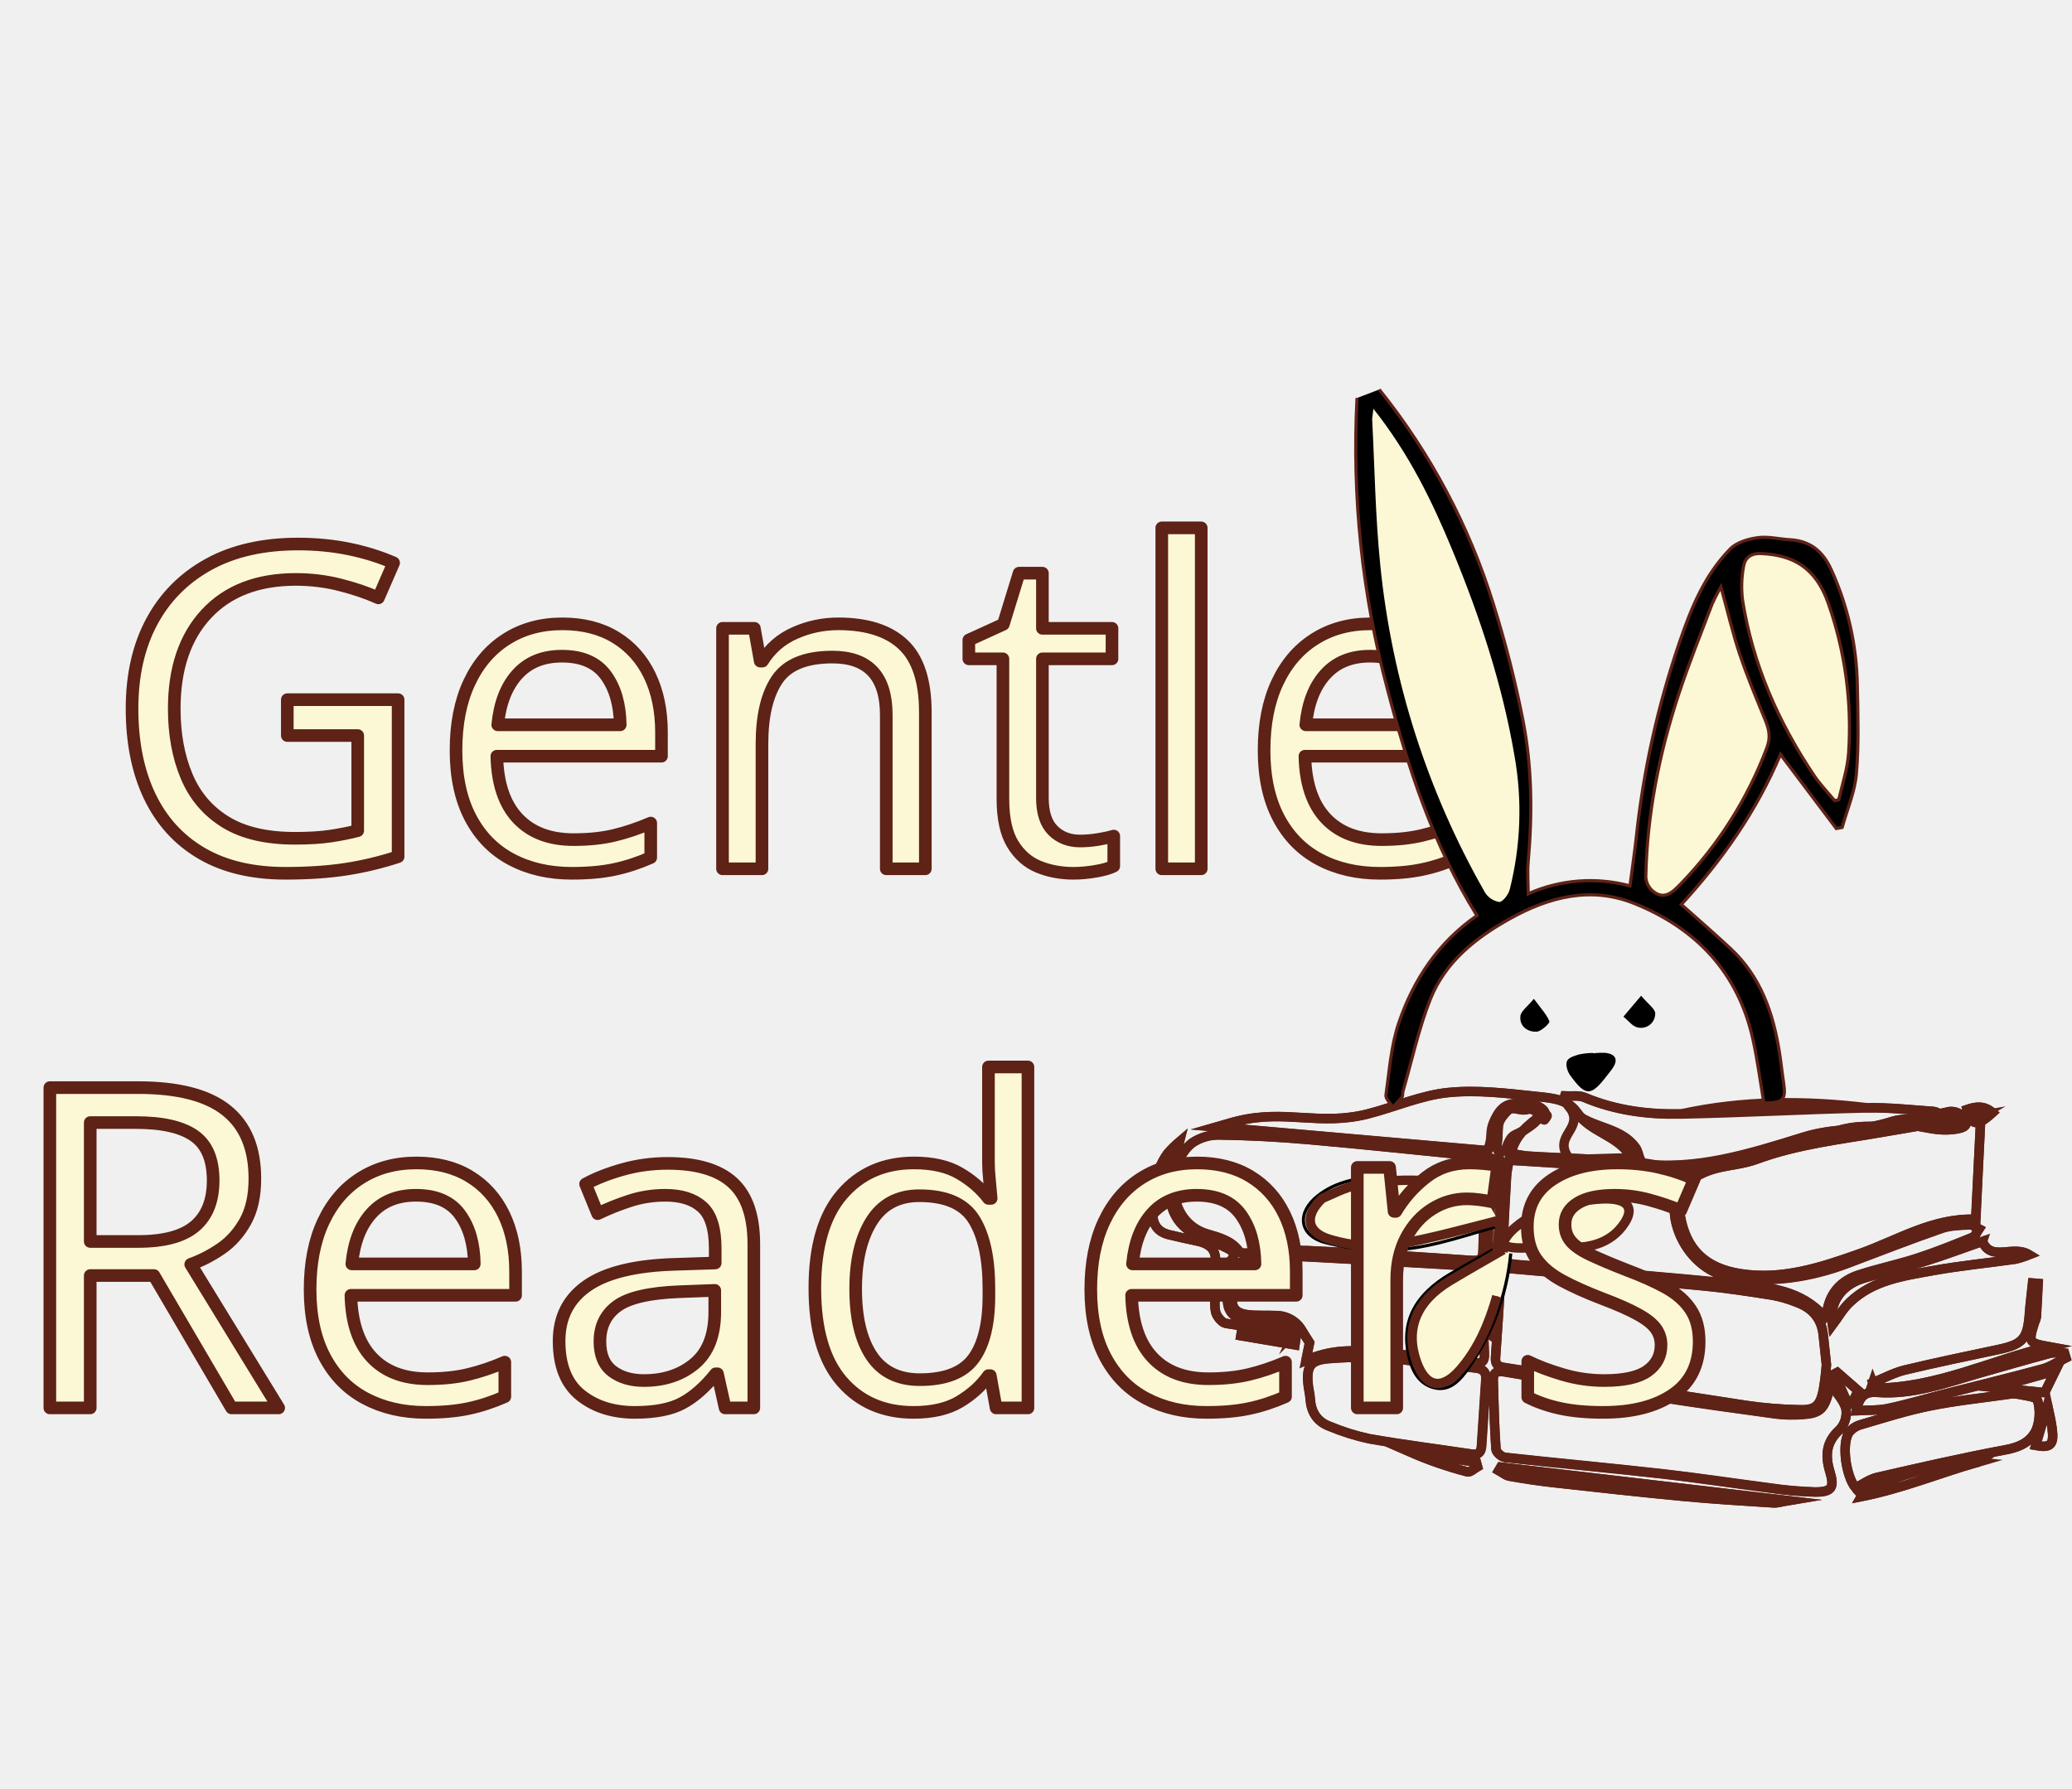
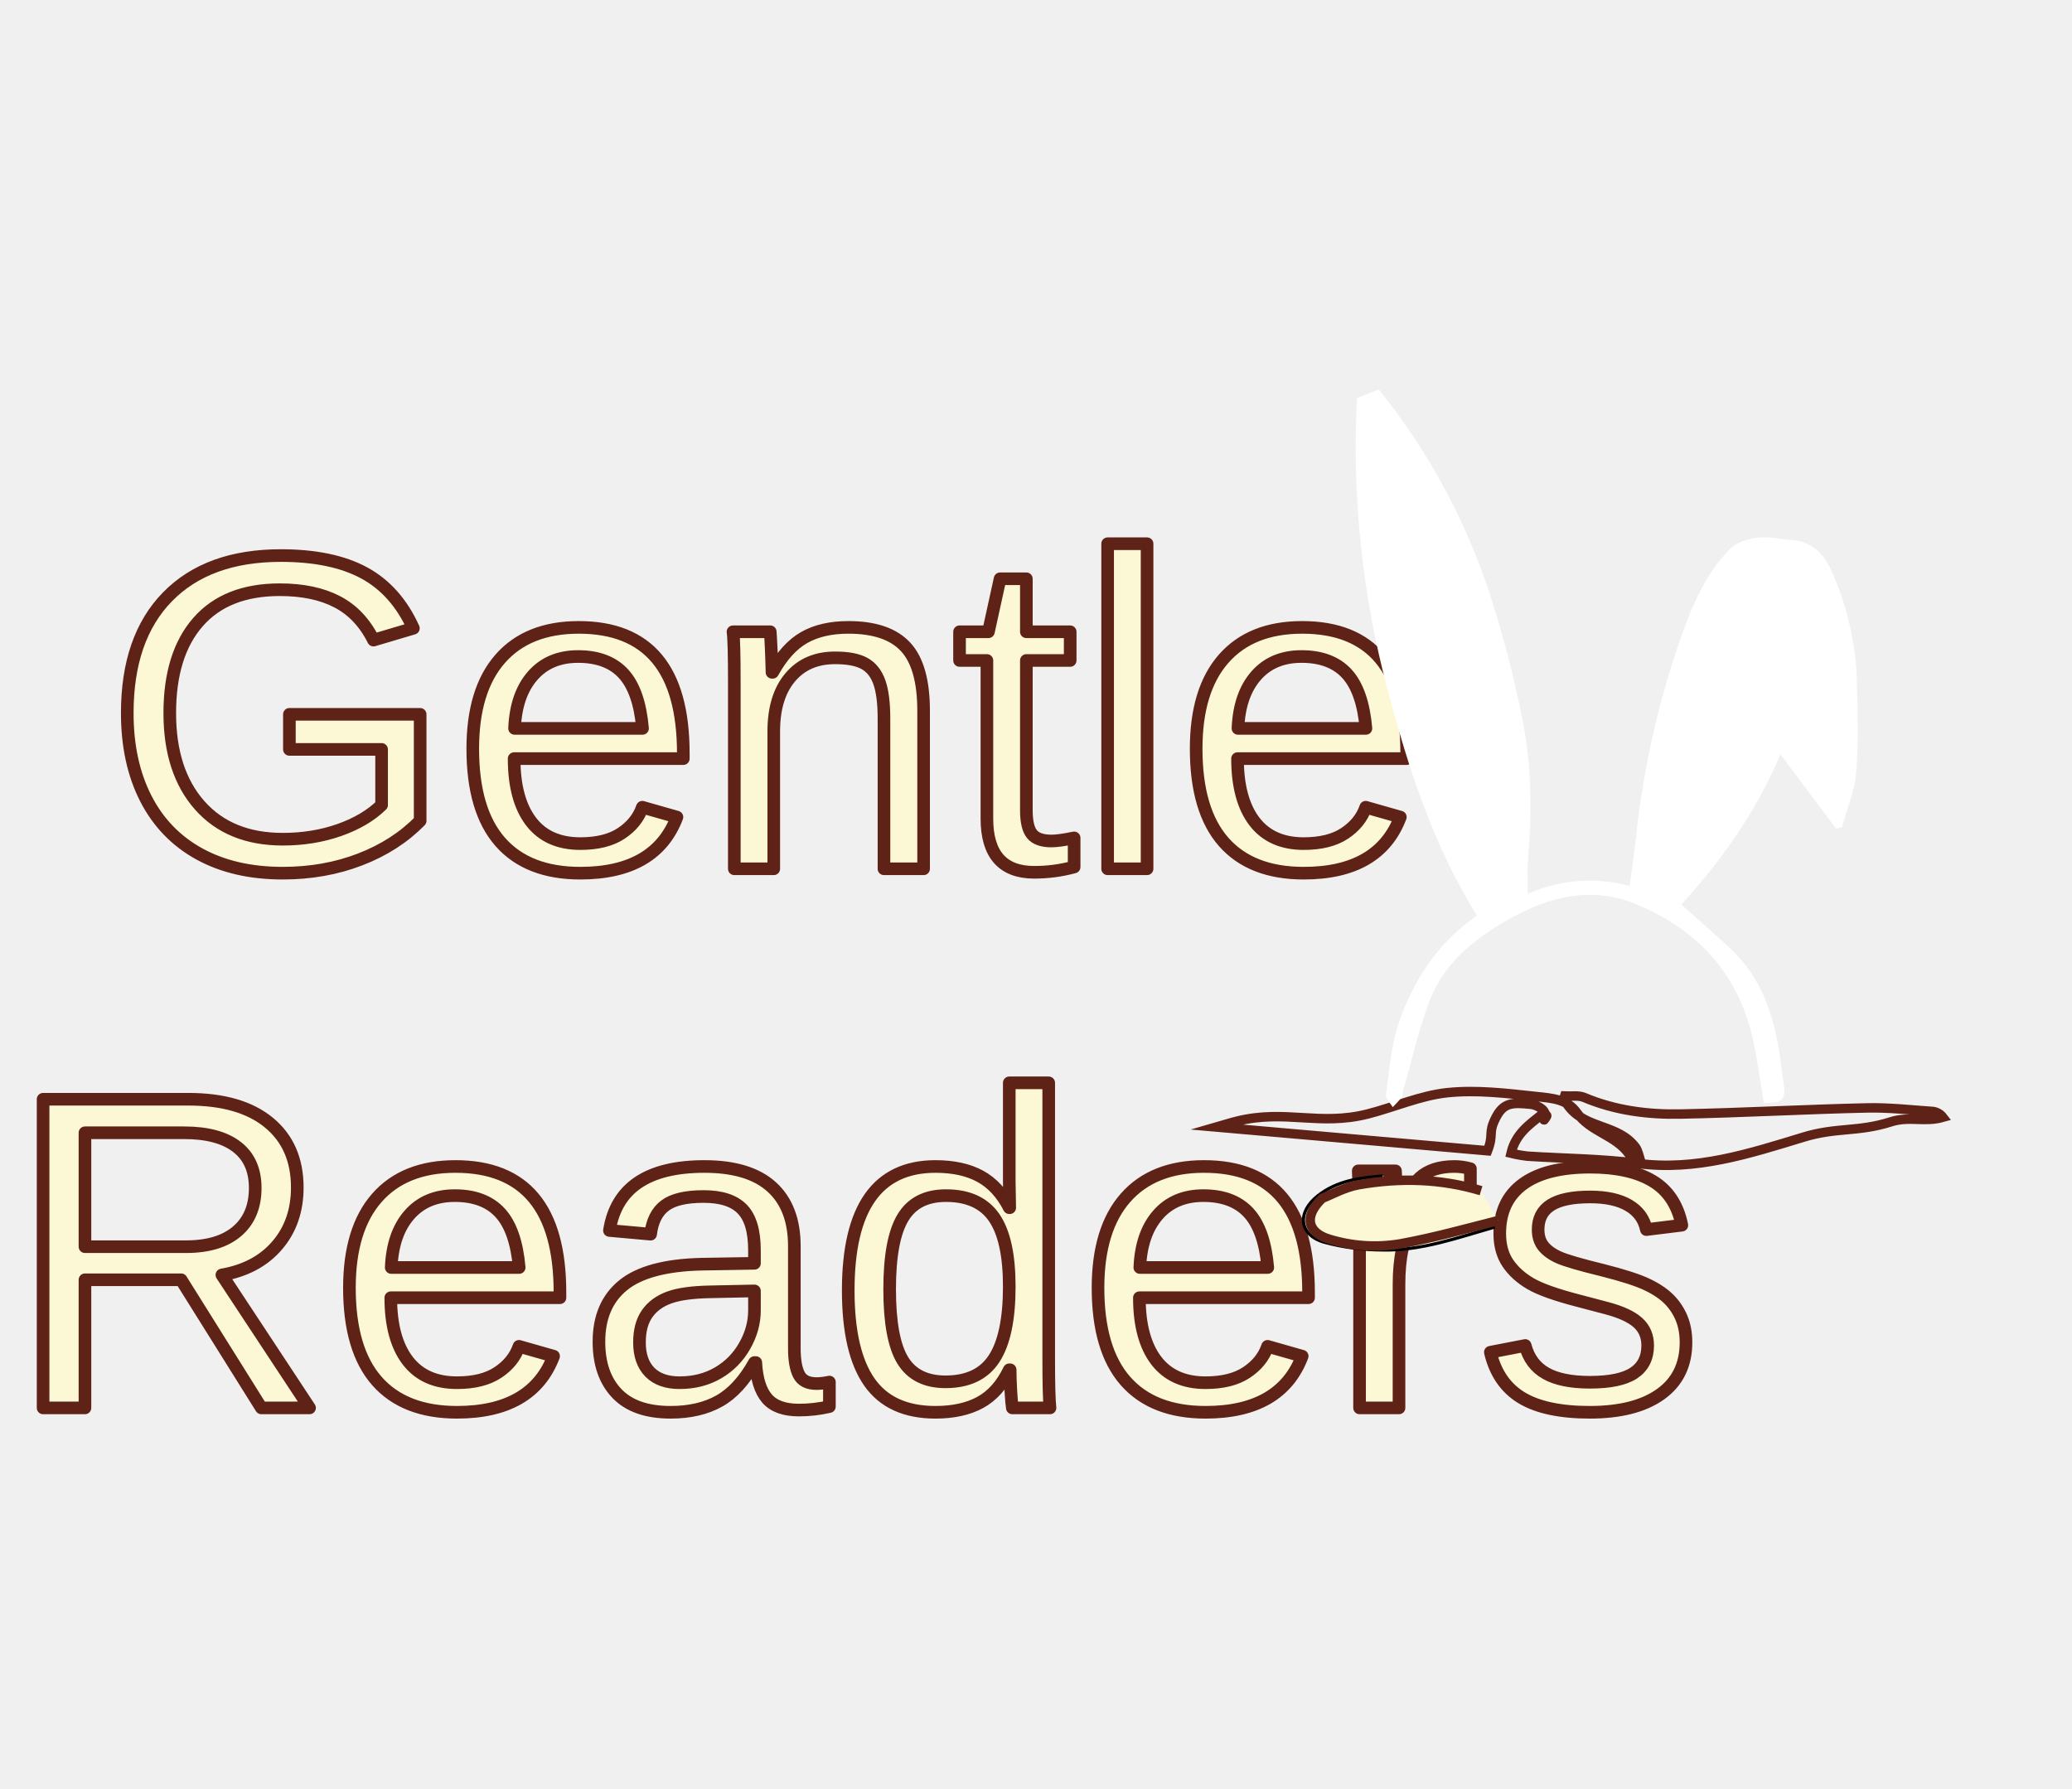
<svg xmlns="http://www.w3.org/2000/svg" id="Layer_1" data-name="Layer 1" viewBox="0 0 656.59 566.96">
  <defs>
-     <style>.cls-1{fill:none;}.cls-1,.cls-3,.cls-4,.cls-6,.cls-8{stroke:#5e2217;}.cls-1,.cls-2,.cls-3,.cls-6,.cls-8{stroke-miterlimit:10;}.cls-1,.cls-3{stroke-width:3px;}.cls-2,.cls-3,.cls-4,.cls-7,.cls-8{fill:#fcf8d5;}.cls-2{stroke:#000;}.cls-4{font-size:142.18px;stroke-linejoin:round;stroke-width:4px;font-family:DaltonWhite, Dalton White;}.cls-5{fill:#fff;}</style>
+     <style>
+       .cls-1{fill:none;}.cls-1,.cls-3,.cls-4,.cls-6,.cls-8{stroke:#5e2217;}.cls-1,.cls-2,.cls-3,.cls-6,.cls-8{stroke-miterlimit:10;}.cls-1,.cls-3{stroke-width:3px;}.cls-2,.cls-3,.cls-4,.cls-7,.cls-8{fill:#fcf8d5;}.cls-2{stroke:#000;}.cls-4{font-size:142.18px;stroke-linejoin:round;stroke-width:4px;font-family:'Dalton White', Arial, Helvetica, sans-serif;}.cls-5{fill:#fff;}
+     </style>
  </defs>
-   <path class="cls-1" d="M1026.62,485.66a42.59,42.59,0,0,0,5.17.93c11.68.77,23.44.79,35,2.31,18.42,2.43,35.4-3.13,52.51-8.34,10.51-3.21,17.26-1.52,27.74-4.87,5.77-1.84,10.6.24,16.43-1.42a4.84,4.84,0,0,0-3.09-1.84c-7-.48-14-1.29-21-1.13-19.66.45-39.3,1.54-59,1.94-10.44.21-20.76-1.12-30.59-5.26-1.81-.76-4.11-.32-6.18-.44l-.34,1.07c.52.71,1,1.42,1.55,2.12,5.55,7.36,15.8,5.67,21.27,13.09.77,1.06,1,2.57,1.42,3.86l-1.05.6a16.13,16.13,0,0,1-2.39-2.27c-4.37-6.18-12.26-7-16.61-13.21-3-4.28-7.79-4.58-13-5.13-9.27-1-18.74-2.16-27.92-1.21-8.58.88-16.86,4.6-25.35,6.76-15.3,3.88-26-1.5-41.33,2.26-2,.49-4,1.13-6.61,1.88l85.93,7.52c2.08-5.44.06-5.42,2.54-10.35s5.18-5,11.11-4.39c1.61.15,3.93,1.29,4.43,2.57.59,1.55,1.11.46.17,2-1.06,1.72.54-2.58-1.12-1.27C1032.39,476.59,1028.05,479.52,1026.62,485.66Zm99.94,67c-.32-3.14-.65-6.22-1-9.31-.51-5.37-3.59-8.66-8.34-10.42a40.09,40.09,0,0,0-7.74-2.27c-7.38-1.16-14.78-2.3-22.22-3-20.26-1.93-40.53-3.61-60.8-5.44-2.12-.2-3,.54-3.09,2.7q-.74,12.72-1.66,25.42c-.15,2.1.58,2.9,2.67,3.22,25.54,4,51,8.09,76.59,12a134,134,0,0,0,17.1,1.41c5,.12,6.46-1.26,7.49-6.15A82,82,0,0,0,1126.56,552.69Zm-107-65.5c-1.4-.24-2.4-.47-3.43-.57-17.91-1.79-35.82-3.7-53.75-5.28-9.32-.82-18.68-1.31-28-1.45a14.77,14.77,0,0,0-8.75,2.49c-8.32,6.4-8.7,24.78,4.61,28.86,3.73,1.14,7.74,2,10.31,5.65.32.45,1.41.48,2.13.46,6.53-.27,13.08-1.09,19.58-.8,17.29.76,34.57,1.93,51.85,3.11,2.83.19,3.65-.6,3.67-3.45,0-5.26.45-10.51.78-15.76C1018.79,496.08,1019.18,491.72,1019.53,487.19Zm156-13.5c-11,1.88-20.91,3.55-30.8,5.27-13.57,2.36-27.31,3.84-40.4,8.68-4,1.48-8.43,1.75-12.6,2.82-7.63,2-13,6.28-11.5,15,1.8,10.57,7.8,16.63,19,18.4,13.32,2.11,25.66-2,38-6.37,12-4.27,23.25-11.43,36.66-10.85C1174.41,495.51,1175,484.67,1175.51,473.69ZM1128,559c-.33,1-.57,1.72-.75,2.41-1.44,5.35-2.89,6.7-8.23,7a42.18,42.18,0,0,1-8.41-.16c-12.39-1.68-24.78-3.42-37.14-5.34q-24.45-3.79-48.85-8c-2.43-.41-3.72.14-3.65,2.7.19,7.27.38,14.55.87,21.8.06,1,1.78,2.5,2.85,2.62,16.52,1.82,33.07,3.32,49.58,5.18,11.39,1.28,22.73,3,34.1,4.48a121.11,121.11,0,0,0,14.58,1.31c5.42,0,6.23-1.4,4.68-6.56s-1.13-9.42,3.19-13.26a7.91,7.91,0,0,0,1.93-6.57C1132.1,564,1129.82,561.77,1128,559Zm-102-71.16c-.3,1.81-.75,3.53-.86,5.28-.42,6.93-.77,13.86-1.1,20.79-.32,6.6-.3,6.6,6.09,7.17l.35,0c22.73,2,45.49,3.77,68.2,6.07,9.79,1,19.9,1.9,27.28,10.3a5.87,5.87,0,0,0,.75-1.49c.88-6.12,4.57-9.92,10-11.73,6.1-2,12.42-3.3,18.52-5.28s11.84-4.32,17.67-6.68c.85-.35,1.29-1.74,1.92-2.64-1-.48-1.94-1.41-2.87-1.36-3,.16-6.17.19-9,1.17-9.93,3.48-19.75,7.32-29.6,11-12,4.53-24.15,6.3-36.89,4.48-15.53-2.22-24.59-24.34-12.62-33.5Zm-64.36,63.45c7.5-3.28,14.3-3.3,21.06-2.71,10.71.93,21.41,2.12,32.09,3.45,2.83.36,3.5-.42,3.37-3.13-.28-6.1-.35-12.21-.47-18.31,0-2.84,0-5.68,0-8.87-4.62-.31-8.8-.64-13-.88-17.18-1-34.35-2-51.53-2.82a50.91,50.91,0,0,0-10.1,1,3.27,3.27,0,0,0-2.2,1.77,85.76,85.76,0,0,0-2.38,9.34c-.8,4.14.56,6.17,4.68,6.69,3,.37,6.08.12,9.12.28a9.42,9.42,0,0,1,8.12,4.79c.77,1.3,1.6,2.56,2.38,3.79C962.47,547.21,962.16,548.75,961.63,551.32Zm21.85-1.22c-5.25.24-10,.29-14.8.73-5.52.51-6.84,2.3-6.36,7.87.15,1.66.61,3.3.71,5,.26,4.14,2.22,7.11,6,8.52a72.29,72.29,0,0,0,12.7,4c10.82,1.88,21.72,3.26,32.57,4.89,2,.31,2.84-.66,3-2.5.48-7,.91-14,1.39-21.07.18-2.59-1-3.53-3.48-3.78C1004.44,552.54,993.76,551.27,983.48,550.1Zm152.3,41.63c2.25-1.12,4.43-2.76,6.84-3.31,13.55-3.11,27.11-6.22,40.76-8.76,4.47-.83,8.07-2.56,9.74-6.49a15,15,0,0,0,.33-9.18c-.31-1.15-4-1.47-6.13-1.94a10.31,10.31,0,0,0-3.5.08c-8.21,1.16-16.48,2-24.6,3.67-7.3,1.47-14.45,3.75-21.62,5.86a7.25,7.25,0,0,0-4,2.64C1131.34,578.05,1132.73,588,1135.78,591.73Zm5.46-33.33.65,1.73c19.39.07,36.76-8.78,55.16-13.12-6.39-1.16-6.52-1.37-4.54-7.65a8.06,8.06,0,0,0,.58-1.69c.23-3.56.39-7.12.57-10.69l-1.73-.14c-.35,3.22-.8,6.43-1,9.65-.59,8-2.07,9.76-9.84,11.41-9.94,2.12-19.91,4.16-29.79,6.54C1147.81,555.28,1144.57,557.05,1141.24,558.4Zm-5.24,8.88c3.65-.23,7,0,10.17-.73,6.16-1.31,12.22-3.13,18.32-4.69,10.19-2.61,20.41-5.06,30.55-7.83,2.59-.7,4.94-2.34,7.4-3.55L1202,549a17.22,17.22,0,0,0-4.31,0c-7.55,2-15.07,4.19-22.59,6.34-10.66,3.06-21.21,7-32.52,6.11C1138.65,561.16,1137.05,562.77,1136,567.28Zm40-53.66c-6.47,2.25-12.36,4.48-18.36,6.33-6.47,2-13.11,3.42-19.57,5.44-7.15,2.25-10.78,8-9.65,14.77,1.83-2.45,3.34-5.14,5.46-7.18,7.39-7.13,17.1-8.41,26.49-10.11,8.61-1.55,17.35-2.39,26-3.62a32,32,0,0,0,4.42-1.4C1185.57,514.65,1178.83,520.22,1176,513.62Zm-152.64,71.54-.64,1.1c1.12.62,2.19,1.58,3.38,1.79,4.48.79,9,1.46,13.53,2,13.83,1.53,27.66,3.08,41.51,4.39,9.54.91,19.12,1.47,28.68,2.09,1.2.08,2.44-.36,4.61-.72ZM921.56,482a34.27,34.27,0,0,0-3.77,3.75c-4.12,5.67-4.74,12.3-4.72,19.08,0,3.64,1.77,5.84,5.17,6.67,3,.71,5.93,1.34,8.91,2,4.87,1,6.56,3.6,5.56,8.45-.32,1.56-.58,3.13-.88,4.73,2-2.38,3.76-4.77,5.83-6.82,1.86-1.85,1-3-.64-3.9a44.56,44.56,0,0,0-6.12-2.59c-9.11-3.29-13-8.41-12.48-18.24C918.63,490.86,920.37,486.73,921.56,482Zm208.4-3.38.27,1.14,16.36-2.84c8.4-1.46,13.19,2.54,21.58,1,2.89-.52,3.46-1.84,1.51-4a5.19,5.19,0,0,0-4.13-1.46,131.08,131.08,0,0,0-12.89,3.33C1143.86,478.44,1138.73,475.83,1130,478.58Zm-108,5.21c.18.28.6,1.47,1.08,1.49a2.56,2.56,0,0,0,2-1.27c2.07-5.26,2.36-3.31,6.77-6.39a18.6,18.6,0,0,0,4.2-3.75c.77-1,.49.51,0-.12-.86-1.13-2.92-2.42-4-2.07-2.78.93-4.75-1.41-6.74.65C1021.15,476.72,1023.23,477.18,1022,483.79Zm-64,58.65.46-1c-1.59-.78-3.12-2-4.79-2.24-3.33-.47-6.75-.29-10.11-.57-5.23-.43-7.48-3.43-6.59-8.72.43-2.54,1.06-5,1.65-7.83-4,2-6.64,8.17-5.62,13.72.26,1.46,2,3.54,3.26,3.76C943.48,540.8,950.76,541.53,958,542.44Zm216.53,41.12c-8.87-.91-34.47,6.31-37,10.94C1150.7,591.91,1162.44,587,1174.55,583.56ZM1019.47,511.1a45.82,45.82,0,0,0,.06,5.75,12.45,12.45,0,0,0,1.35,3.08c.5-1,1.37-2,1.44-3.09.55-8.68,1-17.36,1.35-26.05a14.19,14.19,0,0,0-.72-3.38c-.69,1-1.88,2-2,3.07C1020.32,497.59,1019.91,504.72,1019.47,511.1Zm160.77,48.84,15.47,1.61,3.39-6.92ZM1016,585l-.38-1.39-20.93-3.22a120.21,120.21,0,0,0,18.09,6.25C1013.68,586.89,1015,585.6,1016,585Zm3.44-42.09,1.12.05c.5-6.45,1-12.88,1.42-19.33,0-.5-.88-1.07-1.36-1.6-.39.46-1.13.92-1.13,1.39C1019.44,529.94,1019.47,536.43,1019.47,542.93Zm177.16,22.62-3.74,12.75c4.68.86,5.9-.17,5.21-5.38C1197.75,570.26,1197.06,567.65,1196.63,565.55ZM958.13,546.4l.29-1.9-17.12-2.69L941,543.5Zm178.5,14.52-6.64-5.79-.88.47q2.16,4.85,4.33,9.71l1.12-.22C1135.26,563.68,1136,562.28,1136.63,560.92Zm42.57-88.12c-2.71-2.34-5.31-1.94-8.08-1C1172.47,477,1174.29,477.3,1179.2,472.8Z" transform="translate(-547.79 -120.14)" />
-   <path class="cls-1" d="M1026.62,485.66c1.43-6.14,5.77-9.07,9.81-12.26,1.66-1.31.06,3,1.12,1.27.94-1.5.42-.41-.17-2-.5-1.28-2.82-2.42-4.43-2.57-5.93-.57-8.69-.42-11.11,4.39s-.46,4.91-2.54,10.35l-85.93-7.52c2.63-.75,4.6-1.39,6.61-1.88,15.33-3.76,26,1.62,41.33-2.26,8.49-2.16,16.77-5.88,25.35-6.76,9.18-.95,18.65.24,27.92,1.21,5.21.55,10,.85,13,5.13,4.35,6.19,12.24,7,16.61,13.21a16.13,16.13,0,0,0,2.39,2.27l1.05-.6c-.46-1.29-21.9.63-22.68-.42-5.46-7.42,5.54-9.17,0-16.53-.53-.7-1-1.41-1.55-2.12l.34-1.07c2.07.12,4.37-.32,6.18.44,9.83,4.14,20.15,5.47,30.59,5.26,19.62-4.3,39.27-4.32,59-1.94,7-.16,14,.65,21,1.13a4.84,4.84,0,0,1,3.09,1.84c-5.83,1.66-10.66-.42-16.43,1.42-10.48,3.35-17.23,1.66-27.74,4.87-17.21,5.5-34.19,11.06-52.51,8.34-11.58-1.52-23.34-1.54-35-2.31A42.59,42.59,0,0,1,1026.62,485.66Z" transform="translate(-547.79 -120.14)" />
-   <path class="cls-1" d="M1126.56,552.69a82,82,0,0,1-1,8.15c-1,4.89-2.49,6.27-7.49,6.15a134,134,0,0,1-17.1-1.41c-25.55-3.9-51-8-76.59-12-2.09-.32-2.82-1.12-2.67-3.22q.91-12.71,1.66-25.42c.13-2.16,1-2.9,3.09-2.7,20.27,1.83,40.54,3.51,60.8,5.44,7.44.7,14.84,1.84,22.22,3a40.09,40.09,0,0,1,7.74,2.27c4.75,1.76,7.83,5,8.34,10.42C1125.91,546.47,1126.24,549.55,1126.56,552.69Z" transform="translate(-547.79 -120.14)" />
-   <path class="cls-1" d="M1019.53,487.19c-.35,4.53-.74,8.89-1,13.26-.33,5.25-.74,10.5-.78,15.76,0,2.85-.84,3.64-3.67,3.45-17.28-1.18-34.56-2.35-51.85-3.11-6.5-.29-13.05.53-19.58.8-.72,0-1.81,0-2.13-.46-2.57-3.6-6.58-4.51-10.31-5.65-13.31-4.08-12.93-22.46-4.61-28.86a14.77,14.77,0,0,1,8.75-2.49c9.34.14,18.7.63,28,1.45,17.93,1.58,35.84,3.49,53.75,5.28C1017.13,486.72,1018.13,487,1019.53,487.19Z" transform="translate(-547.79 -120.14)" />
-   <path class="cls-1" d="M1175.51,473.69c-.55,11-1.1,21.82-1.67,32.93-13.41-.58-24.62,6.58-36.66,10.85-12.3,4.38-24.64,8.48-38,6.37-11.21-1.77-17.21-7.83-19-18.4-1.47-8.7,3.87-13,11.5-15,4.17-1.07,8.59-1.34,12.6-2.82,13.09-4.84,26.83-6.32,40.4-8.68C1154.6,477.24,1164.5,475.57,1175.51,473.69Z" transform="translate(-547.79 -120.14)" />
-   <path class="cls-1" d="M1128,559c1.79,2.74,4.07,5,4.75,7.69a7.91,7.91,0,0,1-1.93,6.57c-4.32,3.84-4.73,8.18-3.19,13.26s.74,6.6-4.68,6.56a121.11,121.11,0,0,1-14.58-1.31c-11.37-1.44-22.71-3.2-34.1-4.48-16.51-1.86-33.06-3.36-49.58-5.18-1.07-.12-2.79-1.65-2.85-2.62-.49-7.25-.68-14.53-.87-21.8-.07-2.56,1.22-3.11,3.65-2.7q24.4,4.11,48.85,8c12.36,1.92,24.75,3.66,37.14,5.34a42.18,42.18,0,0,0,8.41.16c5.34-.33,6.79-1.68,8.23-7C1127.46,560.75,1127.7,560.07,1128,559Z" transform="translate(-547.79 -120.14)" />
-   <path class="cls-1" d="M1026,487.87l57.9,3.65c-12,9.16-2.91,31.28,12.62,33.5,12.74,1.82,24.94.05,36.89-4.48,9.85-3.73,19.67-7.57,29.6-11,2.81-1,6-1,9-1.17.93-.05,1.91.88,2.87,1.36-.63.9-1.07,2.29-1.92,2.64-5.83,2.36-11.69,4.73-17.67,6.68s-12.42,3.27-18.52,5.28c-5.47,1.81-9.16,5.61-10,11.73a5.87,5.87,0,0,1-.75,1.49c-7.38-8.4-17.49-9.3-27.28-10.3-22.71-2.3-45.47-4.08-68.2-6.07l-.35,0c-6.39-.57-6.41-.57-6.09-7.17.33-6.93.68-13.86,1.1-20.79C1025.24,491.4,1025.69,489.68,1026,487.87Z" transform="translate(-547.79 -120.14)" />
-   <path class="cls-1" d="M961.63,551.32c.53-2.57.84-4.11,1.14-5.58-.78-1.23-1.61-2.49-2.38-3.79a9.42,9.42,0,0,0-8.12-4.79c-3-.16-6.12.09-9.12-.28-4.12-.52-5.48-2.55-4.68-6.69a85.76,85.76,0,0,1,2.38-9.34,3.27,3.27,0,0,1,2.2-1.77,50.91,50.91,0,0,1,10.1-1c17.18.81,34.35,1.84,51.53,2.82,4.19.24,8.37.57,13,.88,0,3.19,0,6,0,8.87.12,6.1.19,12.21.47,18.31.13,2.71-.54,3.49-3.37,3.13-10.68-1.33-21.38-2.52-32.09-3.45C975.93,548,969.13,548,961.63,551.32Z" transform="translate(-547.79 -120.14)" />
-   <path class="cls-1" d="M983.48,550.1c10.28,1.17,21,2.44,31.65,3.57,2.44.25,3.66,1.19,3.48,3.78-.48,7-.91,14-1.39,21.07-.13,1.84-.94,2.81-3,2.5-10.85-1.63-21.75-3-32.57-4.89a72.29,72.29,0,0,1-12.7-4c-3.73-1.41-5.69-4.38-6-8.52-.1-1.66-.56-3.3-.71-5-.48-5.57.84-7.36,6.36-7.87C973.44,550.39,978.23,550.34,983.48,550.1Z" transform="translate(-547.79 -120.14)" />
-   <path class="cls-1" d="M1135.78,591.73c-3-3.74-4.44-13.68-2.16-17.43a7.25,7.25,0,0,1,4-2.64c7.17-2.11,14.32-4.39,21.62-5.86,8.12-1.65,16.39-2.51,24.6-3.67a10.31,10.31,0,0,1,3.5-.08c2.17.47,5.82.79,6.13,1.94a15,15,0,0,1-.33,9.18c-1.67,3.93-5.27,5.66-9.74,6.49-13.65,2.54-27.21,5.65-40.76,8.76C1140.21,589,1138,590.61,1135.78,591.73Z" transform="translate(-547.79 -120.14)" />
-   <path class="cls-1" d="M1141.24,558.4c3.33-1.35,6.57-3.12,10-4,9.88-2.38,19.85-4.42,29.79-6.54,7.77-1.65,9.25-3.36,9.84-11.41.24-3.22.69-6.43,1-9.65l1.73.14c-.18,3.57-.34,7.13-.57,10.69a8.06,8.06,0,0,1-.58,1.69c-2,6.28-1.85,6.49,4.54,7.65-18.4,4.34-35.77,13.19-55.16,13.12Z" transform="translate(-547.79 -120.14)" />
-   <path class="cls-1" d="M1136,567.28c1-4.51,2.65-6.12,6.58-5.82,11.31.87,21.86-3.05,32.52-6.11,7.52-2.15,15-4.32,22.59-6.34a17.22,17.22,0,0,1,4.31,0l.44,1.52c-2.46,1.21-4.81,2.85-7.4,3.55-10.14,2.77-20.36,5.22-30.55,7.83-6.1,1.56-12.16,3.38-18.32,4.69C1143,567.23,1139.65,567.05,1136,567.28Z" transform="translate(-547.79 -120.14)" />
-   <path class="cls-1" d="M1176,513.62c2.84,6.6,9.58,1,14.81,4.23a32,32,0,0,1-4.42,1.4c-8.67,1.23-17.41,2.07-26,3.62-9.39,1.7-19.1,3-26.49,10.11-2.12,2-3.63,4.73-5.46,7.18-1.13-6.74,2.5-12.52,9.65-14.77,6.46-2,13.1-3.46,19.57-5.44C1163.63,518.1,1169.52,515.87,1176,513.62Z" transform="translate(-547.79 -120.14)" />
-   <path class="cls-1" d="M1023.35,585.16l91.07,10.61c-2.17.36-3.41.8-4.61.72-9.56-.62-19.14-1.18-28.68-2.09-13.85-1.31-27.68-2.86-41.51-4.39-4.53-.5-9-1.17-13.53-2-1.19-.21-2.26-1.17-3.38-1.79Z" transform="translate(-547.79 -120.14)" />
-   <path class="cls-1" d="M921.56,482c-1.19,4.77-2.93,8.9-3.14,13.1-.48,9.83,3.37,14.95,12.48,18.24a44.56,44.56,0,0,1,6.12,2.59c1.61.87,2.5,2.05.64,3.9-2.07,2.05-3.82,4.44-5.83,6.82.3-1.6.56-3.17.88-4.73,1-4.85-.69-7.42-5.56-8.45-3-.63-5.95-1.26-8.91-2-3.4-.83-5.17-3-5.17-6.67,0-6.78.6-13.41,4.72-19.08A34.27,34.27,0,0,1,921.56,482Z" transform="translate(-547.79 -120.14)" />
-   <path class="cls-1" d="M1130,478.58c8.77-2.75,13.9-.14,22.7-2.81a131.08,131.08,0,0,1,12.89-3.33,5.19,5.19,0,0,1,4.13,1.46c2,2.16,1.38,3.48-1.51,4-8.39,1.52-13.18-2.48-21.58-1l-16.36,2.84Z" transform="translate(-547.79 -120.14)" />
-   <path class="cls-1" d="M1022,483.79c1.24-6.61-.84-7.07,3.39-11.46,2-2.06,4,.28,6.74-.65,1.06-.35,3.12.94,4,2.07.47.63.75-.86,0,.12a18.6,18.6,0,0,1-4.2,3.75c-4.41,3.08-4.7,1.13-6.77,6.39a2.56,2.56,0,0,1-2,1.27C1022.59,485.26,1022.17,484.07,1022,483.79Z" transform="translate(-547.79 -120.14)" />
-   <path class="cls-1" d="M958,542.44c-7.26-.91-14.54-1.64-21.74-2.87-1.3-.22-3-2.3-3.26-3.76-1-5.55,1.59-11.7,5.62-13.72-.59,2.78-1.22,5.29-1.65,7.83-.89,5.29,1.36,8.29,6.59,8.72,3.36.28,6.78.1,10.11.57,1.67.23,3.2,1.46,4.79,2.24Z" transform="translate(-547.79 -120.14)" />
-   <path class="cls-1" d="M1174.55,583.56c-12.11,3.48-23.85,8.35-37,10.94C1140.08,589.87,1165.68,582.65,1174.55,583.56Z" transform="translate(-547.79 -120.14)" />
-   <path class="cls-1" d="M1019.47,511.1c.44-6.38.85-13.51,1.5-20.62.1-1.08,1.29-2.05,2-3.07a14.19,14.19,0,0,1,.72,3.38c-.37,8.69-.8,17.37-1.35,26.05-.07,1.06-.94,2.06-1.44,3.09a12.45,12.45,0,0,1-1.35-3.08A45.82,45.82,0,0,1,1019.47,511.1Z" transform="translate(-547.79 -120.14)" />
-   <path class="cls-1" d="M1180.24,559.94l18.86-5.31-3.39,6.92Z" transform="translate(-547.79 -120.14)" />
-   <path class="cls-1" d="M1016,585c-1.08.58-2.35,1.87-3.22,1.64a120.21,120.21,0,0,1-18.09-6.25l20.93,3.22Z" transform="translate(-547.79 -120.14)" />
-   <path class="cls-1" d="M1019.47,542.93c0-6.5,0-13,0-19.49,0-.47.74-.93,1.13-1.39.48.53,1.39,1.1,1.36,1.6-.39,6.45-.92,12.88-1.42,19.33Z" transform="translate(-547.79 -120.14)" />
-   <path class="cls-1" d="M1196.63,565.55c.43,2.1,1.12,4.71,1.47,7.37.69,5.21-.53,6.24-5.21,5.38Z" transform="translate(-547.79 -120.14)" />
-   <path class="cls-1" d="M958.13,546.4,941,543.5l.26-1.69,17.12,2.69Z" transform="translate(-547.79 -120.14)" />
-   <path class="cls-1" d="M1136.63,560.92c-.67,1.36-1.37,2.76-2.07,4.17l-1.12.22q-2.16-4.86-4.33-9.71l.88-.47Z" transform="translate(-547.79 -120.14)" />
-   <path class="cls-1" d="M1179.2,472.8c-4.91,4.5-6.73,4.19-8.08-1C1173.89,470.86,1176.49,470.46,1179.2,472.8Z" transform="translate(-547.79 -120.14)" />
+   <path class="cls-1" d="M1026.62,485.66a42.59,42.59,0,0,0,5.17.93c11.68.77,23.44.79,35,2.31,18.42,2.43,35.4-3.13,52.51-8.34,10.51-3.21,17.26-1.52,27.74-4.87,5.77-1.84,10.6.24,16.43-1.42a4.84,4.84,0,0,0-3.09-1.84c-7-.48-14-1.29-21-1.13-19.66.45-39.3,1.54-59,1.94-10.44.21-20.76-1.12-30.59-5.26-1.81-.76-4.11-.32-6.18-.44l-.34,1.07c.52.71,1,1.42,1.55,2.12,5.55,7.36,15.8,5.67,21.27,13.09.77,1.06,1,2.57,1.42,3.86l-1.05.6a16.13,16.13,0,0,1-2.39-2.27c-4.37-6.18-12.26-7-16.61-13.21-3-4.28-7.79-4.58-13-5.13-9.27-1-18.74-2.16-27.92-1.21-8.58.88-16.86,4.6-25.35,6.76-15.3,3.88-26-1.5-41.33,2.26-2,.49-4,1.13-6.61,1.88l85.93,7.52c2.08-5.44.06-5.42,2.54-10.35s5.18-5,11.11-4.39c1.61.15,3.93,1.29,4.43,2.57.59,1.55,1.11.46.17,2-1.06,1.72.54-2.58-1.12-1.27C1032.39,476.59,1028.05,479.52,1026.62,485.66Z" transform="translate(-547.79 -120.14)" />
+   <text class="cls-4" x="33.17" y="275.37" font-family="'Dalton White', Arial, Helvetica, sans-serif" font-size="142.18px" fill="#fcf8d5" stroke="#5e2217" stroke-width="4px" text-anchor="start" dominant-baseline="alphabetic">Gentle</text>
+   <text class="cls-4" x="2" y="446.24" font-family="'Dalton White', Arial, Helvetica, sans-serif" font-size="142.18px" fill="#fcf8d5" stroke="#5e2217" stroke-width="4px" text-anchor="start" dominant-baseline="alphabetic">Readers</text>
+   <path class="cls-5" d="M977.82,246.28a297,297,0,0,0,9.67,92.41c6.54,24.84,14.45,49.29,28.31,71.65-12.13,8.39-20,20.2-24.73,33.9-2.5,7.29-3,15.28-4.11,23-.16,1.14,1.41,2.54,2.18,3.81,1-1.06,2-2.06,2.91-3.2.32-.42.13-1.19.29-1.76,2.83-9.79,5-19.86,8.7-29.29,4.69-11.8,14.44-19.47,25.24-25.51,12.4-6.93,25.69-10.31,39.43-4.78,19.63,7.91,32.89,21.94,37.55,43.07,1.48,6.67,2.34,13.48,3.47,20.17,6.15,0,7.06-1,6.23-6.5-.48-3.12-.8-6.27-1.29-9.39-2-12.6-6-24.26-15.65-33.19-5.22-4.81-10.57-9.48-15.46-13.85,12.61-13.76,23.62-29.12,31.42-47.58l17.61,23.5,1.85-.34c1.58-5.68,4-11.29,4.52-17.06.79-9.37.49-18.86.28-28.29a91.7,91.7,0,0,0-8.23-36.28c-2.59-5.71-6.58-9.19-13-9.55-3.45-.19-7-1.12-10.31-.66-3.07.42-6.72,1.51-8.76,3.61-8,8.25-12.28,18.69-16,29.46a282.38,282.38,0,0,0-13.73,61.9c-.53,5-1.28,10-2,15.4a48.41,48.41,0,0,0-32.26,2.5c0-3.55-.24-6.86,0-10.12,1.31-15,1.24-30.1-1.67-44.89a345.47,345.47,0,0,0-9.33-36.67,205.92,205.92,0,0,0-36.21-68.16" transform="translate(-547.79 -120.14)" />
  <path class="cls-2" d="M1021.49,509.06c-11.68,3.31-23.25,7.55-35.51,7.26a71.22,71.22,0,0,1-18.68-2.48c-7.94-2.37-8.56-9.45-1.88-14.71,6.05-4.77,13.26-5.7,20.48-6.25" transform="translate(-547.79 -120.14)" />
-   <path class="cls-2" d="M1026.53,517.44a76,76,0,0,1-13.38,36.29c-2.61,3.69-5.82,7.48-10.81,6.28s-7.13-5.54-8.17-10.27q-3.54-16,13.23-25.81c4.47-2.62,9-5.08,13.49-7.7" transform="translate(-547.79 -120.14)" />
-   <path class="cls-2" d="M1017.07,497.46c-12.66-3.83-25.67-4.16-38.71-1.89-4.57.8-8.89,3.26-11.59,4.3-6.16,5.9-4.53,11.06,2.3,13a49.07,49.07,0,0,0,22.41,1.44c10.44-1.89,20.73-4.75,31-7.38" transform="translate(-547.79 -120.14)" />
-   <path class="cls-2" d="M1024.14,516.22c-5.65,3.27-11.34,6.48-16.93,9.85-10.66,6.43-14.24,15.3-10.52,25.75,2.87,8.08,8.06,9,13.8,2.45,5.89-6.76,9.22-14.86,11.64-23.3" transform="translate(-547.79 -120.14)" />
  <path class="cls-3" d="M1022.52,507c-10.31,2.63-20.6,5.49-31,7.38a49.07,49.07,0,0,1-22.41-1.44c-6.83-2-8.46-7.13-2.3-13,2.7-1,7-3.5,11.59-4.3,13-2.27,26-1.94,38.71,1.89" transform="translate(-547.79 -120.14)" />
-   <path class="cls-3" d="M1022.13,531c-2.42,8.44-5.75,16.54-11.64,23.3-5.74,6.59-10.93,5.63-13.8-2.45-3.72-10.45-.14-19.32,10.52-25.75,5.59-3.37,11.28-6.58,16.93-9.85" transform="translate(-547.79 -120.14)" />
-   <path class="cls-3" d="M1039.45,514.87c10.91,2,18.86-.5,23.15-7.11,3.33-5.13.64-8-7.24-7.61-8.08.41-15.38,2.64-22.31,5.46,0,0-6.82,3.8-8.6,7.84S1039.45,514.87,1039.45,514.87Z" transform="translate(-547.79 -120.14)" />
-   <text class="cls-4" transform="translate(33.17 275.37)">Gentle</text>
-   <text class="cls-4" transform="translate(2 446.24)">Readers</text>
-   <path class="cls-5" d="M977.82,246.28a297,297,0,0,0,9.67,92.41c6.54,24.84,14.45,49.29,28.31,71.65-12.13,8.39-20,20.2-24.73,33.9-2.5,7.29-3,15.28-4.11,23-.16,1.14,1.41,2.54,2.18,3.81,1-1.06,2-2.06,2.91-3.2.32-.42.13-1.19.29-1.76,2.83-9.79,5-19.86,8.7-29.29,4.69-11.8,14.44-19.47,25.24-25.51,12.4-6.93,25.69-10.31,39.43-4.78,19.63,7.91,32.89,21.94,37.55,43.07,1.48,6.67,2.34,13.48,3.47,20.17,6.15,0,7.06-1,6.23-6.5-.48-3.12-.8-6.27-1.29-9.39-2-12.6-6-24.26-15.65-33.19-5.22-4.81-10.57-9.48-15.46-13.85,12.61-13.76,23.62-29.12,31.42-47.58l17.61,23.5,1.85-.34c1.58-5.68,4-11.29,4.52-17.06.79-9.37.49-18.86.28-28.29a91.7,91.7,0,0,0-8.23-36.28c-2.59-5.71-6.58-9.19-13-9.55-3.45-.19-7-1.12-10.31-.66-3.07.42-6.72,1.51-8.76,3.61-8,8.25-12.28,18.69-16,29.46a282.38,282.38,0,0,0-13.73,61.9c-.53,5-1.28,10-2,15.4a48.41,48.41,0,0,0-32.26,2.5c0-3.55-.24-6.86,0-10.12,1.31-15,1.24-30.1-1.67-44.89a345.47,345.47,0,0,0-9.33-36.67,205.92,205.92,0,0,0-36.21-68.16" transform="translate(-547.79 -120.14)" />
-   <path class="cls-5" d="M1052.67,454v-.13a23.32,23.32,0,0,0-4.45.48c-1.42.43-3.4,1.07-3.84,2.15s.15,3.24,1,4.41c5,6.84,6.62,6.8,11.72.13.64-.84,1.34-1.63,1.9-2.51,1.71-2.73.64-4.27-2.27-4.68A22.87,22.87,0,0,0,1052.67,454Z" transform="translate(-547.79 -120.14)" />
-   <path class="cls-5" d="M1067.84,435.74l-5.62,6.64c1.5,1.19,2.87,3.11,4.54,3.42a4.5,4.5,0,0,0,5.55-4.41C1072.34,439.9,1070,438.38,1067.84,435.74Z" transform="translate(-547.79 -120.14)" />
-   <path class="cls-5" d="M1033.85,436.71c-2,2.47-4.06,3.86-4.26,5.47-.39,3.24,2.25,5.07,5.1,5,1.48,0,4.31-2.77,4.1-3.29C1037.86,441.59,1036,439.69,1033.85,436.71Z" transform="translate(-547.79 -120.14)" />
-   <path class="cls-6" d="M984.84,243.59a205.92,205.92,0,0,1,36.21,68.16,345.47,345.47,0,0,1,9.33,36.67c2.91,14.79,3,29.85,1.67,44.89-.29,3.26,0,6.57,0,10.12a48.41,48.41,0,0,1,32.26-2.5c.69-5.36,1.44-10.37,2-15.4a282.38,282.38,0,0,1,13.73-61.9c3.67-10.77,7.92-21.21,16-29.46,2-2.1,5.69-3.19,8.76-3.61,3.34-.46,6.86.47,10.31.66,6.45.36,10.44,3.84,13,9.55a91.7,91.7,0,0,1,8.23,36.28c.21,9.43.51,18.92-.28,28.29-.49,5.77-2.94,11.38-4.52,17.06l-1.85.34L1112,359.24c-7.8,18.46-18.81,33.82-31.42,47.58,4.89,4.37,10.24,9,15.46,13.85,9.68,8.93,13.68,20.59,15.65,33.19.49,3.12.81,6.27,1.29,9.39.83,5.46-.08,6.49-6.23,6.5-1.13-6.69-2-13.5-3.47-20.17-4.66-21.13-17.92-35.16-37.55-43.07-13.74-5.53-27-2.15-39.43,4.78-10.8,6-20.55,13.71-25.24,25.51-3.74,9.43-5.87,19.5-8.7,29.29-.16.57,0,1.34-.29,1.76-.87,1.14-1.93,2.14-2.91,3.2-.77-1.27-2.34-2.67-2.18-3.81,1.1-7.72,1.61-15.71,4.11-23,4.68-13.7,12.6-25.51,24.73-33.9C1001.94,388,994,363.53,987.49,338.69a297,297,0,0,1-9.67-92.41" transform="translate(-547.79 -120.14)" />
-   <path d="M982.64,253c.8,15.46,1,31,2.58,46.37A261.66,261.66,0,0,0,1018.34,403a6.58,6.58,0,0,0,4.56,3.11c1.09,0,2.9-2.32,3.31-3.88a100.62,100.62,0,0,0,1.52-42.52c-3.82-22.51-10.93-44-19.62-65C1001.66,279,994.33,263.94,983,249.7" transform="translate(-547.79 -120.14)" />
-   <path d="M1093.13,306.14a58.36,58.36,0,0,0-2.86,5.47c-3.61,9.55-7.44,19-10.63,28.73-6.16,18.75-10,38-10.37,57.78a6.37,6.37,0,0,0,2,4.26c3.81,3.39,6.63.44,9.08-2.09a125.76,125.76,0,0,0,27.26-43.05c1.29-3.37.76-5.87-.46-8.84-2.85-6.93-5.74-13.86-8.12-20.95C1096.86,320.81,1095.28,314,1093.13,306.14Z" transform="translate(-547.79 -120.14)" />
-   <path d="M1129.16,373.92l1.31-.29c1.08-4.93,2.78-9.81,3.12-14.79a118.9,118.9,0,0,0-6.38-47.32c-4-11.55-11.27-15.47-21.27-15.93-3.5-.15-5.25,1.41-5.68,4.31a34.67,34.67,0,0,0-.3,10.31c3.17,20.37,11.32,38.79,22.74,55.82C1124.59,368.84,1127,371.29,1129.16,373.92Z" transform="translate(-547.79 -120.14)" />
-   <path d="M1052.67,454a22.87,22.87,0,0,1,4-.15c2.91.41,4,1.95,2.27,4.68-.56.88-1.26,1.67-1.9,2.51-5.1,6.67-6.77,6.71-11.72-.13-.84-1.17-1.46-3.24-1-4.41s2.42-1.72,3.84-2.15a23.32,23.32,0,0,1,4.45-.48Z" transform="translate(-547.79 -120.14)" />
-   <path d="M1067.84,435.74c2.19,2.64,4.5,4.16,4.47,5.65a4.5,4.5,0,0,1-5.55,4.41c-1.67-.31-3-2.23-4.54-3.42Z" transform="translate(-547.79 -120.14)" />
-   <path d="M1033.85,436.71c2.19,3,4,4.88,4.94,7.15.21.52-2.62,3.24-4.1,3.29-2.85.1-5.49-1.73-5.1-5C1029.79,440.57,1031.84,439.18,1033.85,436.71Z" transform="translate(-547.79 -120.14)" />
-   <path class="cls-7" d="M983,249.7c11.3,14.24,18.63,29.32,25.08,44.93,8.69,21.05,15.8,42.53,19.62,65a100.62,100.62,0,0,1-1.52,42.52c-.41,1.56-2.22,3.91-3.31,3.88a6.58,6.58,0,0,1-4.56-3.11,261.66,261.66,0,0,1-33.12-103.58c-1.57-15.38-1.78-30.91-2.58-46.37" transform="translate(-547.79 -120.14)" />
-   <path class="cls-8" d="M1093.13,306.14c2.15,7.82,3.73,14.67,5.95,21.31,2.38,7.09,5.27,14,8.12,20.95,1.22,3,1.75,5.47.46,8.84a125.76,125.76,0,0,1-27.26,43.05c-2.45,2.53-5.27,5.48-9.08,2.09a6.37,6.37,0,0,1-2-4.26c.39-19.8,4.21-39,10.37-57.78,3.19-9.7,7-19.18,10.63-28.73A58.36,58.36,0,0,1,1093.13,306.14Z" transform="translate(-547.79 -120.14)" />
-   <path class="cls-8" d="M1129.16,373.92c-2.16-2.63-4.57-5.08-6.46-7.89-11.42-17-19.57-35.45-22.74-55.82a34.67,34.67,0,0,1,.3-10.31c.43-2.9,2.18-4.46,5.68-4.31,10,.46,17.3,4.38,21.27,15.93a118.9,118.9,0,0,1,6.38,47.32c-.34,5-2,9.86-3.12,14.79Z" transform="translate(-547.79 -120.14)" />
-   <text x="-547.79" y="-120.14" />
</svg>
